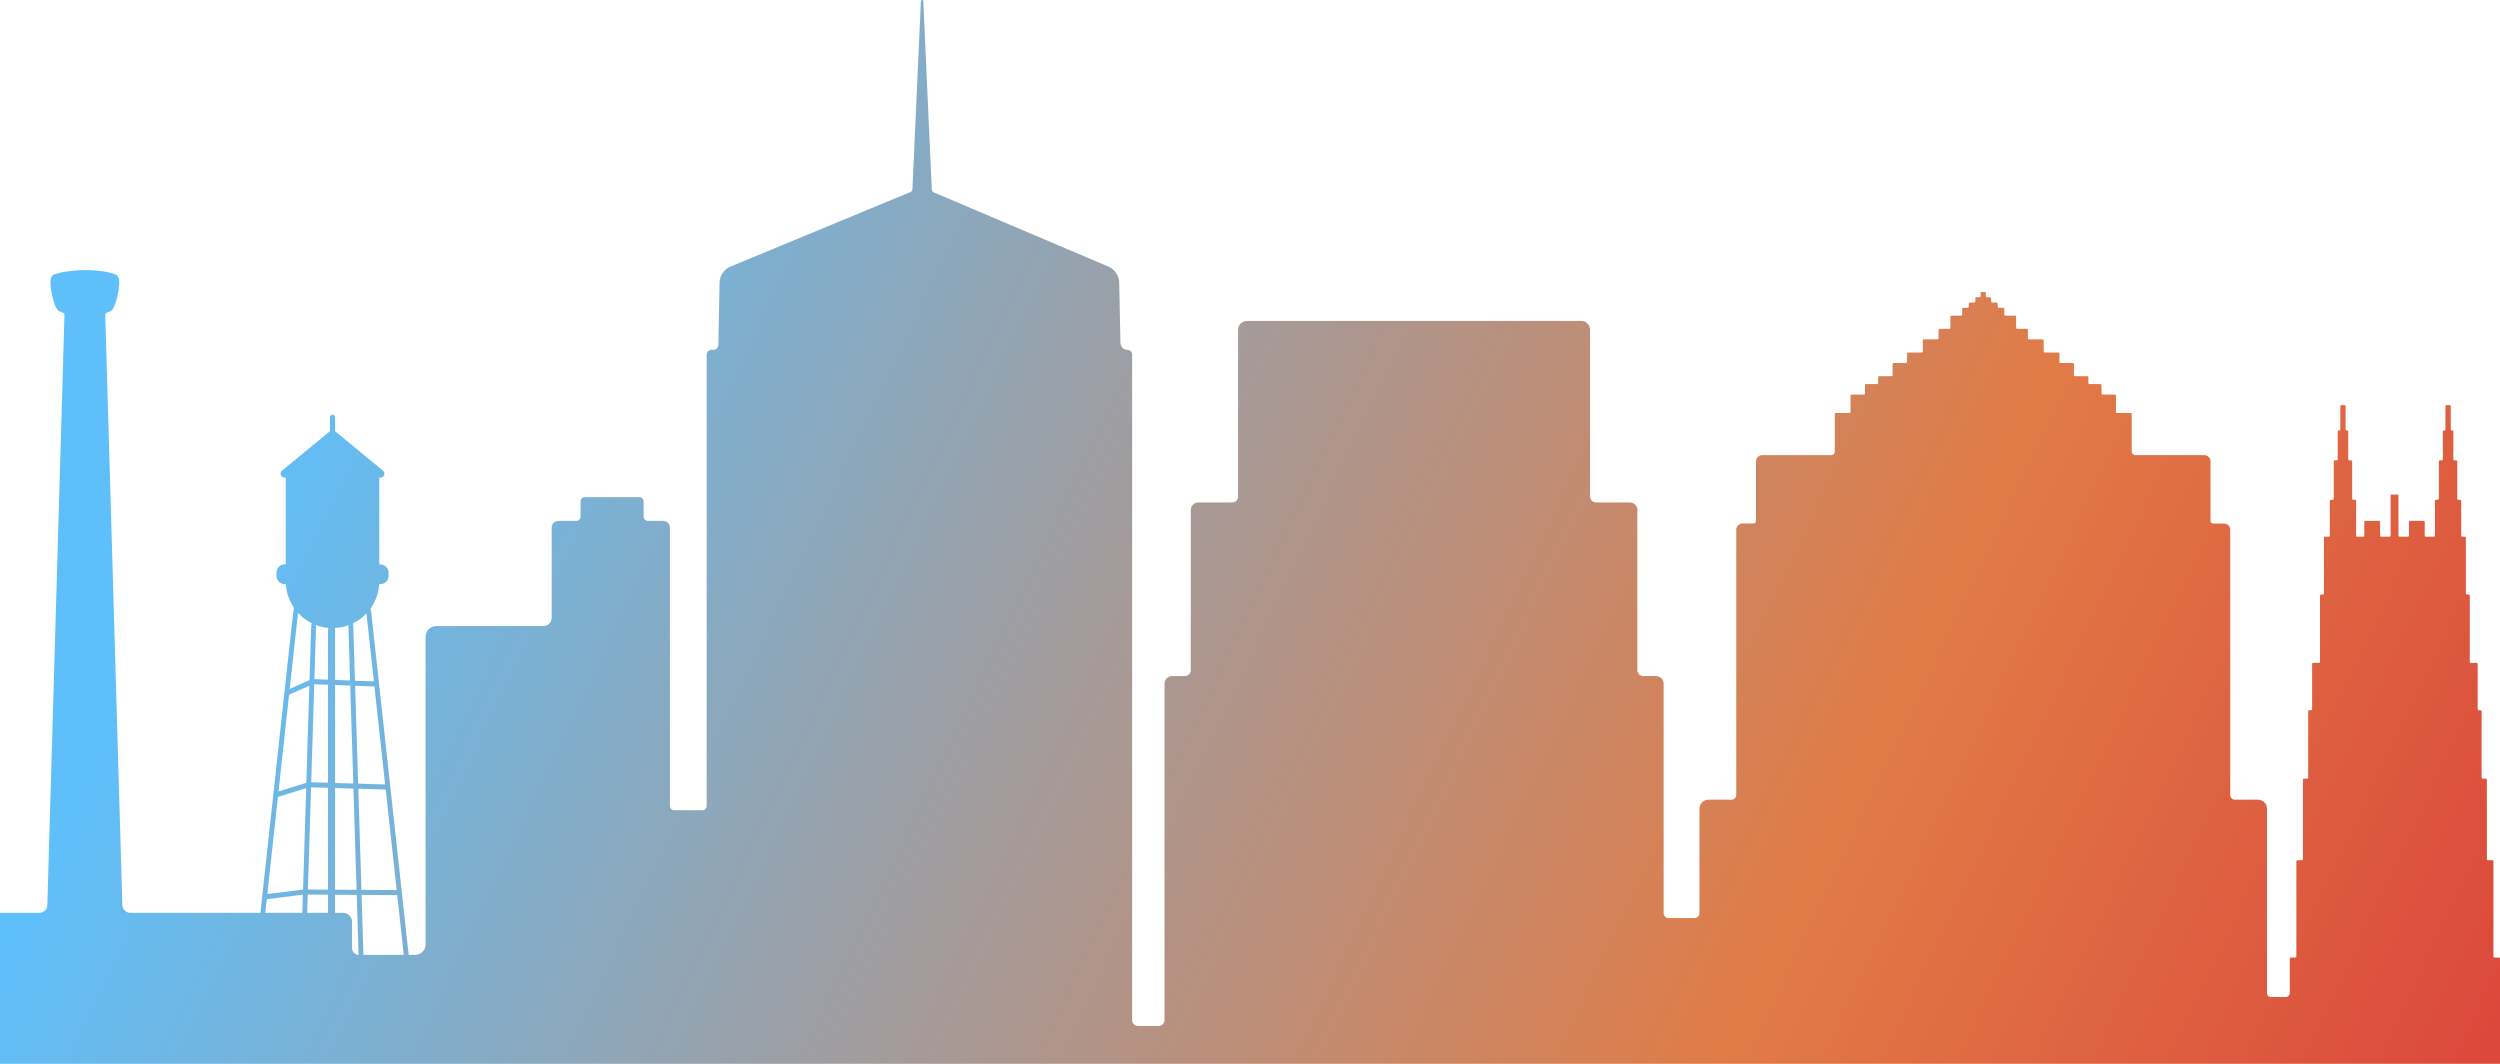
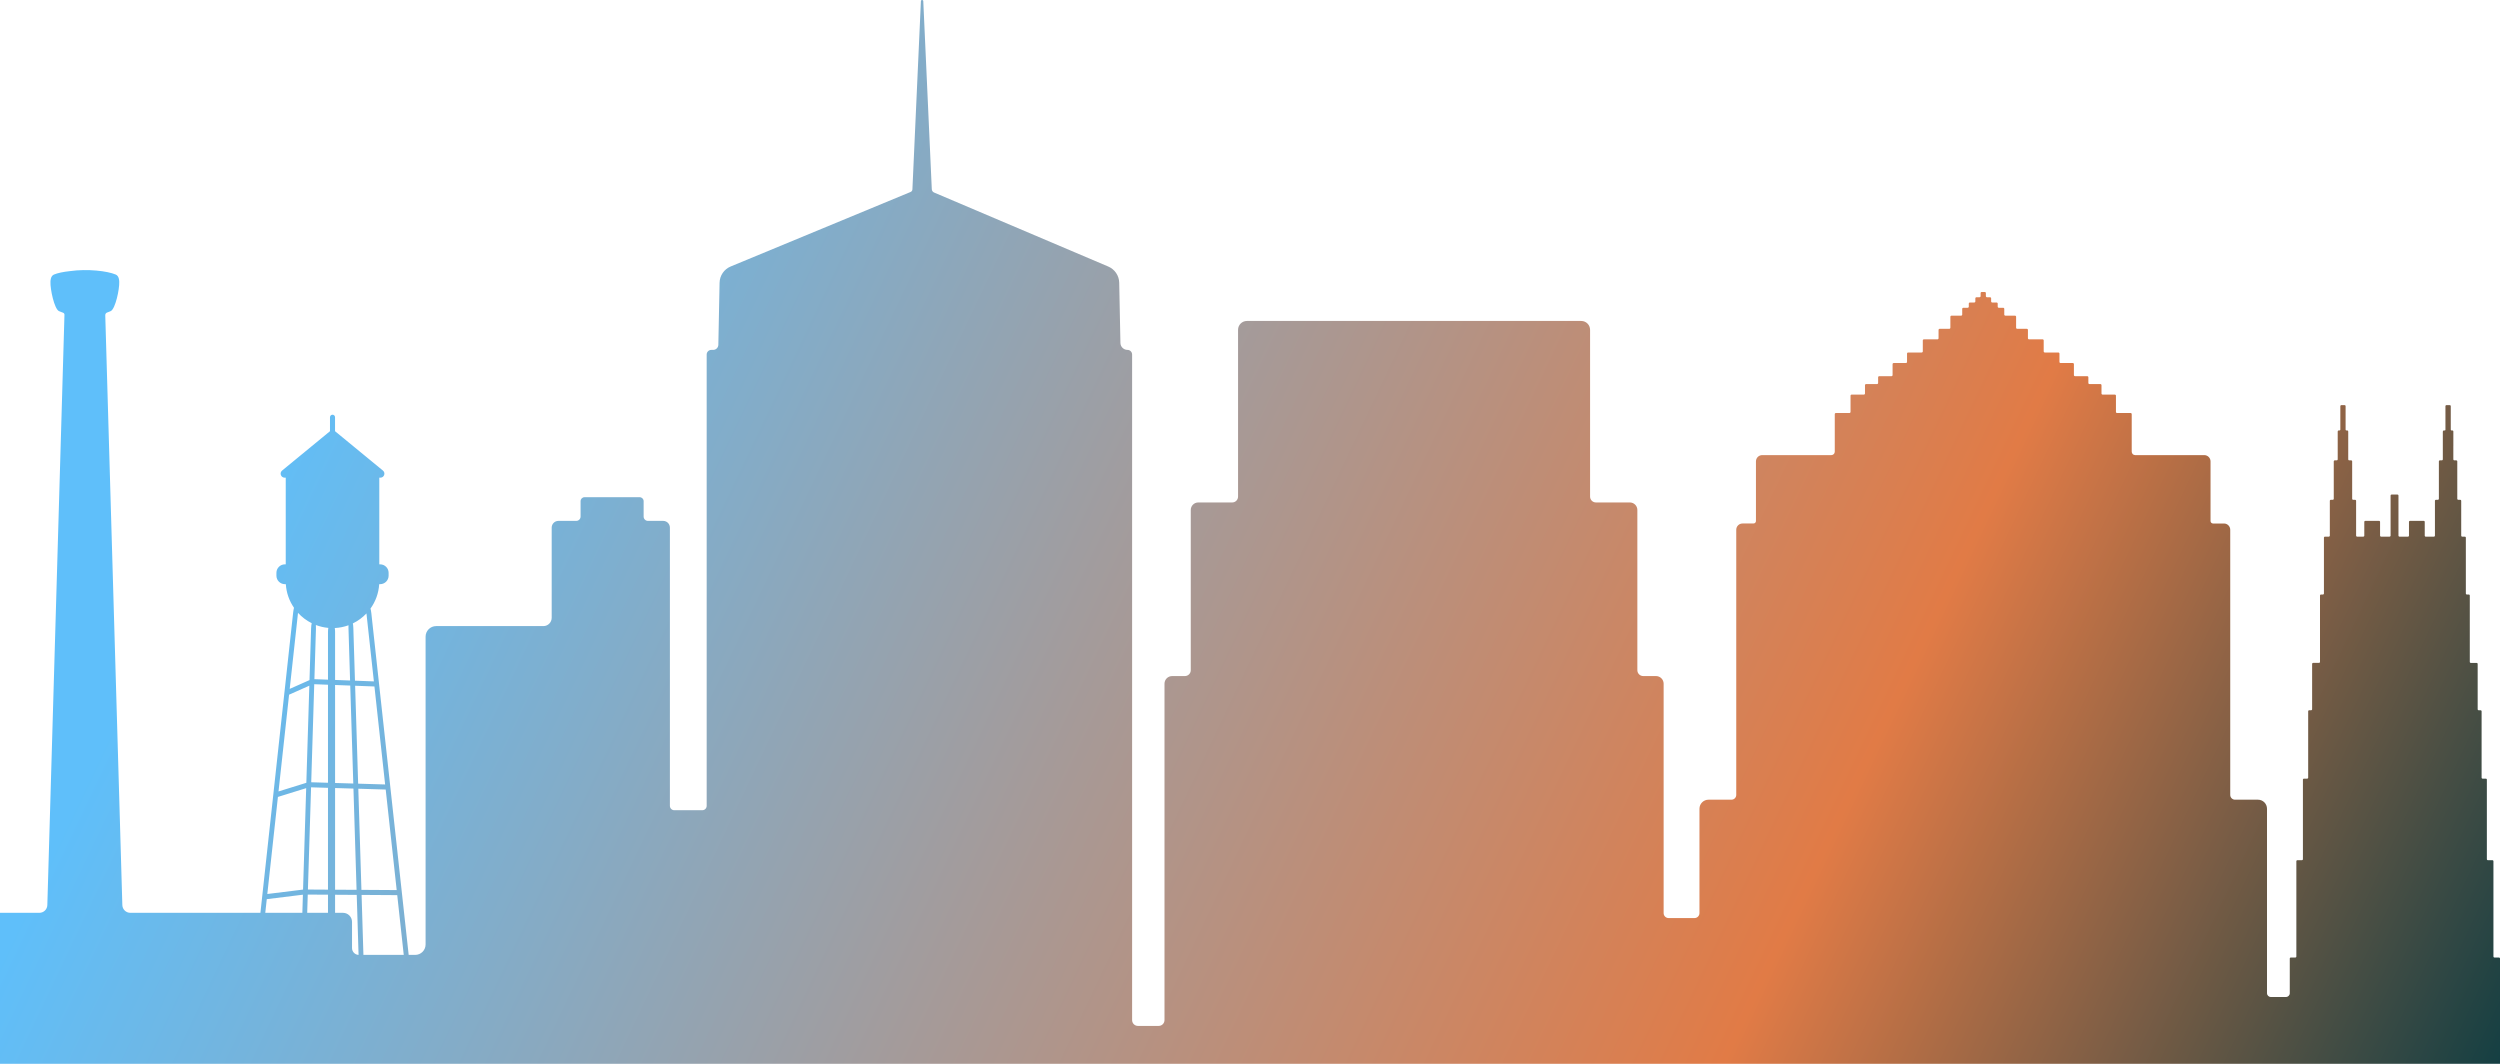
<svg xmlns="http://www.w3.org/2000/svg" width="1920" height="817" viewBox="0 0 1920 817" fill="none">
  <path fill-rule="evenodd" clip-rule="evenodd" d="M1915.66 735.379H1919.29V735.383C1919.68 735.383 1920 735.702 1920 736.093V817H0V701.042H30.236C33.548 701.042 36.249 698.434 36.35 695.122C38.045 636.42 43.333 454.34 48.26 284.689L49.507 241.732C49.524 241.047 49.121 240.438 48.497 240.196C48.148 240.048 47.797 239.918 47.494 239.806C47.343 239.75 47.205 239.699 47.084 239.652C46.3 239.366 45.692 239.144 45.209 238.902C41.699 237.065 38.511 222.133 38.753 216.398C38.793 215.285 38.918 211.912 41.478 210.84C44.203 209.688 48.562 208.757 53.766 208.212C67.266 206.314 82.416 208.112 88.852 210.84C91.415 211.912 91.536 215.282 91.577 216.396V216.398C91.818 222.137 88.63 237.065 85.1 238.902C84.657 239.134 84.065 239.351 83.339 239.618L83.245 239.652C82.963 239.753 82.581 239.894 82.174 240.055C81.345 240.378 80.822 241.188 80.842 242.074L93.956 695.101C94.056 698.414 96.761 701.042 100.069 701.042H199.998L209.968 609.568V609.54L210.024 609.045L218.497 531.265V531.241L218.557 530.842V530.83L224.265 478.417L225.15 470.397C225.311 468.967 225.529 467.754 225.794 466.782C225.79 466.782 225.786 466.774 225.786 466.774C222.184 461.555 219.93 455.345 219.519 448.642H218.791C215.205 448.642 212.29 445.721 212.29 442.134V439.925C212.29 436.334 215.209 433.416 218.791 433.416H219.447V366.853H218.602C217.285 366.853 216.146 366.051 215.704 364.81C215.261 363.577 215.631 362.231 216.646 361.396L253.418 331.17C253.426 331.162 253.43 331.162 253.43 331.162V320.434C253.43 319.366 254.303 318.491 255.37 318.491C256.437 318.491 257.31 319.366 257.31 320.434V331.162C257.318 331.162 257.322 331.17 257.322 331.17L294.09 361.396C295.109 362.231 295.479 363.573 295.04 364.81C294.594 366.051 293.458 366.853 292.142 366.853H291.297V433.416H291.953C295.539 433.416 298.454 436.338 298.454 439.925V442.134C298.454 445.721 295.535 448.642 291.953 448.642H291.225C290.802 455.594 288.387 462.027 284.547 467.363V467.367C284.813 468.338 285.034 469.547 285.195 470.982L286.061 478.982L313.861 733.36H318.864C323.276 733.36 326.854 729.777 326.854 725.36V488.94C326.854 484.483 330.492 480.84 334.944 480.84H417.32C420.842 480.84 423.695 477.982 423.695 474.456V405.225C423.695 402.355 426.014 400.034 428.88 400.034H442.597C444.412 400.034 445.885 398.559 445.885 396.741V384.885C445.885 383.208 447.242 381.854 448.912 381.854H491.283C492.957 381.854 494.31 383.212 494.31 384.885V396.741C494.31 398.559 495.783 400.034 497.598 400.034H509.299C512.165 400.034 514.483 402.355 514.483 405.225V618.898C514.483 620.748 515.98 622.251 517.832 622.251H539.378C541.225 622.251 542.727 620.748 542.727 618.898V272.297C542.727 270.322 544.324 268.722 546.297 268.722H547.71C549.871 268.722 551.646 266.981 551.686 264.841L552.636 217.147C552.737 211.654 556.085 206.762 561.149 204.662L699.347 147.429C700.152 147.094 700.688 146.329 700.728 145.458L707.26 0.862C707.321 -0.29 709.015 -0.29 709.076 0.862L715.616 145.313C715.657 146.442 716.361 147.453 717.411 147.876L851.065 204.662C856.109 206.762 859.458 211.654 859.558 217.127L860.484 263.39C860.544 266.36 862.967 268.722 865.934 268.722C867.886 268.722 869.46 270.322 869.46 272.277V783.439C869.46 785.902 871.456 787.901 873.915 787.901H889.878C892.338 787.901 894.334 785.902 894.334 783.439V525.091C894.334 521.847 896.959 519.219 900.199 519.219H910.008C912.491 519.219 914.508 517.2 914.508 514.713V391.663C914.508 388.475 917.091 385.888 920.275 385.888H946.333C948.817 385.888 950.825 383.873 950.825 381.39V253.302C950.825 249.542 953.868 246.495 957.623 246.495H1214.38C1218.14 246.495 1221.18 249.542 1221.18 253.302V381.39C1221.18 383.873 1223.19 385.884 1225.67 385.884H1251.73C1254.91 385.884 1257.49 388.471 1257.49 391.659V514.709C1257.49 517.196 1259.51 519.215 1261.99 519.215H1271.8C1275.04 519.215 1277.67 521.843 1277.67 525.087V701.268C1277.67 703.367 1279.37 705.072 1281.47 705.072H1301.39C1303.49 705.072 1305.19 703.367 1305.19 701.268V621.107C1305.19 617.274 1308.29 614.163 1312.12 614.163H1329.77C1331.79 614.163 1333.44 612.523 1333.44 610.495V406.853C1333.44 404.197 1335.59 402.045 1338.24 402.045H1346.68C1347.72 402.045 1348.57 401.195 1348.57 400.147V354.352C1348.57 351.684 1350.73 349.524 1353.39 349.524H1406.47C1407.92 349.524 1409.1 348.347 1409.1 346.896V318.048C1409.1 317.58 1409.48 317.197 1409.95 317.197H1420.36C1420.82 317.197 1421.21 316.814 1421.21 316.347V303.902C1421.21 303.434 1421.59 303.051 1422.06 303.051H1431.46C1431.92 303.051 1432.31 302.668 1432.31 302.201V295.817C1432.31 295.354 1432.69 294.971 1433.16 294.971H1441.55C1442.02 294.971 1442.4 294.588 1442.4 294.12V289.756C1442.4 289.292 1442.78 288.909 1443.25 288.909H1452.65C1453.12 288.909 1453.5 288.526 1453.5 288.059V279.656C1453.5 279.188 1453.88 278.806 1454.35 278.806H1463.75C1464.21 278.806 1464.6 278.423 1464.6 277.955V271.571C1464.6 271.104 1464.98 270.721 1465.45 270.721H1475.86C1476.32 270.721 1476.71 270.338 1476.71 269.871V261.468C1476.71 261 1477.09 260.617 1477.55 260.617H1487.96C1488.43 260.617 1488.81 260.234 1488.81 259.767V253.383C1488.81 252.916 1489.2 252.533 1489.66 252.533H1497.05C1497.51 252.533 1497.89 252.15 1497.89 251.682V243.279C1497.89 242.816 1498.28 242.433 1498.74 242.433H1506.13C1506.6 242.433 1506.98 242.05 1506.98 241.583V237.218C1506.98 236.754 1507.36 236.372 1507.83 236.372H1511.18C1511.64 236.372 1512.03 235.989 1512.03 235.521V233.176C1512.03 232.708 1512.41 232.325 1512.88 232.325H1516.22C1516.69 232.325 1517.07 231.942 1517.07 231.475V229.133C1517.07 228.666 1517.45 228.283 1517.92 228.283H1520.26C1520.73 228.283 1521.11 227.9 1521.11 227.432V225.087C1521.11 224.619 1521.49 224.237 1521.96 224.237H1524.3C1524.77 224.237 1525.15 224.619 1525.15 225.087V227.432C1525.15 227.9 1525.53 228.283 1526 228.283H1528.34C1528.81 228.283 1529.19 228.666 1529.19 229.133V231.475C1529.19 231.942 1529.57 232.325 1530.04 232.325H1533.39C1533.85 232.325 1534.24 232.708 1534.24 233.176V235.517C1534.24 235.985 1534.62 236.367 1535.09 236.367H1538.43C1538.9 236.367 1539.28 236.746 1539.28 237.214V241.579C1539.28 242.046 1539.67 242.429 1540.13 242.429H1547.52C1547.99 242.429 1548.37 242.812 1548.37 243.279V251.682C1548.37 252.15 1548.75 252.533 1549.22 252.533H1556.6C1557.07 252.533 1557.45 252.916 1557.45 253.383V259.767C1557.45 260.234 1557.83 260.617 1558.3 260.617H1568.71C1569.17 260.617 1569.56 261 1569.56 261.468V269.871C1569.56 270.338 1569.94 270.721 1570.4 270.721H1580.81C1581.28 270.721 1581.66 271.104 1581.66 271.571V277.955C1581.66 278.423 1582.05 278.806 1582.51 278.806H1591.91C1592.38 278.806 1592.76 279.188 1592.76 279.656V288.059C1592.76 288.526 1593.15 288.909 1593.61 288.909H1603.02C1603.48 288.909 1603.86 289.288 1603.86 289.756V294.12C1603.86 294.588 1604.24 294.971 1604.71 294.971H1613.1C1613.57 294.971 1613.95 295.354 1613.95 295.821V302.205C1613.95 302.672 1614.33 303.055 1614.8 303.055H1624.2C1624.67 303.055 1625.05 303.438 1625.05 303.906V316.351C1625.05 316.818 1625.43 317.201 1625.9 317.201H1636.31C1636.78 317.201 1637.16 317.584 1637.16 318.052V346.9C1637.16 348.351 1638.33 349.528 1639.78 349.528H1692.87C1695.53 349.528 1697.69 351.688 1697.69 354.356V400.151C1697.69 401.199 1698.54 402.049 1699.58 402.049H1708.02C1710.67 402.049 1712.82 404.201 1712.82 406.857V610.499C1712.82 612.523 1714.46 614.167 1716.48 614.167H1734.13C1737.96 614.167 1741.06 617.274 1741.06 621.111V762.789C1741.06 764.385 1742.36 765.678 1743.95 765.678H1755.67C1757.26 765.678 1758.55 764.385 1758.55 762.789V736.085C1758.55 735.694 1758.87 735.375 1759.26 735.375H1762.89C1763.28 735.375 1763.6 735.057 1763.6 734.666V661.332C1763.6 660.941 1763.91 660.623 1764.31 660.623H1767.94C1768.33 660.623 1768.64 660.309 1768.64 659.918V598.707C1768.64 598.316 1768.96 598.002 1769.35 598.002H1771.97C1772.36 598.002 1772.68 597.683 1772.68 597.292V546.181C1772.68 545.79 1773 545.476 1773.39 545.476H1775C1775.39 545.476 1775.71 545.158 1775.71 544.767V509.817C1775.71 509.426 1776.02 509.107 1776.41 509.107H1781.05C1781.44 509.107 1781.76 508.793 1781.76 508.402V457.291C1781.76 456.9 1782.08 456.582 1782.47 456.582H1784.08C1784.47 456.582 1784.78 456.268 1784.78 455.877V412.846C1784.78 412.459 1785.1 412.141 1785.49 412.141H1788.6C1788.99 412.141 1789.31 411.822 1789.31 411.432V384.562C1789.31 384.171 1789.62 383.853 1790.01 383.853H1791.63C1792.02 383.853 1792.33 383.538 1792.33 383.148V354.259C1792.33 353.868 1792.65 353.554 1793.04 353.554H1794.65C1795.04 353.554 1795.36 353.235 1795.36 352.844V331.331H1795.4V331.323C1795.4 330.908 1795.73 330.573 1796.15 330.573H1796.8C1797.12 330.573 1797.38 330.316 1797.38 329.997V311.837C1797.38 311.446 1797.7 311.128 1798.09 311.128H1800.71C1801.1 311.128 1801.42 311.446 1801.42 311.837V329.997C1801.42 330.316 1801.68 330.573 1802 330.573H1802.65C1803.07 330.573 1803.4 330.908 1803.4 331.323V331.331H1803.44V352.844C1803.44 353.235 1803.75 353.554 1804.14 353.554H1805.76C1806.14 353.554 1806.46 353.868 1806.46 354.259V383.148C1806.46 383.538 1806.78 383.853 1807.17 383.853H1808.79C1809.18 383.853 1809.49 384.171 1809.49 384.562V411.432C1809.49 411.822 1809.81 412.141 1810.2 412.141H1815.08C1815.47 412.141 1815.78 411.822 1815.78 411.432V400.723C1815.78 400.332 1816.1 400.018 1816.49 400.018H1827.19C1827.58 400.018 1827.89 400.332 1827.89 400.723V411.432C1827.89 411.822 1828.21 412.141 1828.6 412.141H1835.26C1835.65 412.141 1835.97 411.822 1835.97 411.432V380.524C1835.97 380.133 1836.28 379.819 1836.67 379.819H1841.32C1841.7 379.819 1842.02 380.133 1842.02 380.524V411.432C1842.02 411.822 1842.34 412.141 1842.73 412.141H1849.39C1849.78 412.141 1850.09 411.822 1850.09 411.432V400.723C1850.09 400.332 1850.41 400.018 1850.8 400.018H1861.49C1861.88 400.018 1862.2 400.332 1862.2 400.723V411.432C1862.2 411.822 1862.51 412.141 1862.91 412.141H1869.32C1869.71 412.141 1870.03 411.822 1870.03 411.432V384.562C1870.03 384.171 1870.34 383.853 1870.73 383.853H1872.35C1872.74 383.853 1873.06 383.538 1873.06 383.148V354.259C1873.06 353.868 1873.37 353.554 1873.76 353.554H1875.38C1875.77 353.554 1876.09 353.235 1876.09 352.844V331.331H1876.17V331.323C1876.17 330.908 1876.51 330.573 1876.92 330.573H1877.58C1877.81 330.573 1878.01 330.432 1878.1 330.235V311.841C1878.1 311.45 1878.42 311.132 1878.81 311.132H1881.48C1881.87 311.132 1882.19 311.45 1882.19 311.841V330.001C1882.19 330.32 1882.45 330.578 1882.76 330.578H1883.42C1883.84 330.578 1884.17 330.912 1884.17 331.327V342.676H1884.16V352.848C1884.16 353.239 1884.48 353.558 1884.87 353.558H1886.48C1886.87 353.558 1887.19 353.872 1887.19 354.263V383.152C1887.19 383.542 1887.5 383.857 1887.89 383.857H1889.51C1889.9 383.857 1890.21 384.175 1890.21 384.566V411.436C1890.21 411.826 1890.53 412.145 1890.92 412.145H1893.06C1893.45 412.145 1893.77 412.459 1893.77 412.85V455.881C1893.77 456.272 1894.08 456.586 1894.47 456.586H1896.09C1896.48 456.586 1896.8 456.904 1896.8 457.295V508.406C1896.8 508.797 1897.11 509.112 1897.5 509.112H1902.14C1902.53 509.112 1902.85 509.43 1902.85 509.821V544.771C1902.85 545.162 1903.16 545.48 1903.55 545.48H1905.17C1905.55 545.48 1905.87 545.794 1905.87 546.185V597.297C1905.87 597.687 1906.19 598.006 1906.58 598.006H1909.21C1909.6 598.006 1909.91 598.32 1909.91 598.711V659.922C1909.91 660.313 1910.23 660.627 1910.62 660.627H1914.25C1914.64 660.627 1914.96 660.945 1914.96 661.336V734.67C1914.96 735.061 1915.27 735.379 1915.66 735.379ZM271.325 601.746L268.983 526.514L257.342 526.079V601.331L271.325 601.746ZM271.446 605.631L257.342 605.212V683.289L273.845 683.39V683.382L271.446 605.631ZM287.566 527.207L272.738 526.655L275.056 601.851L295.777 602.467L287.566 527.207ZM281.44 471.111C278.469 474.258 274.931 476.866 270.999 478.776L271.003 478.78C271.184 479.747 271.325 480.94 271.365 482.375L271.607 490.194L272.613 522.766L287.139 523.31V523.302L282.337 479.385L281.468 471.385C281.448 471.284 281.448 471.203 281.448 471.103L281.44 471.111ZM267.646 480.203C264.338 481.416 260.796 482.145 257.117 482.327H257.101V482.335C257.262 483.161 257.342 484.152 257.342 485.265V522.198L268.862 522.629L267.872 490.319L267.63 482.5C267.61 481.654 267.61 480.888 267.65 480.203H267.646ZM255.382 334.604L255.366 334.588H255.362L255.346 334.604H255.382ZM242.413 490.593V490.597L241.464 521.597L251.896 521.988V485.261C251.896 484.092 251.997 483.084 252.158 482.218H252.15C248.813 481.924 245.613 481.166 242.603 480.013H242.595C242.675 480.824 242.695 481.75 242.655 482.798L242.413 490.593ZM227.988 478.821L222.498 529.061L222.502 529.069L237.692 522.31L238.682 490.5L238.924 482.682C238.984 481.001 239.145 479.671 239.387 478.619V478.607C235.406 476.624 231.844 473.916 228.873 470.667C228.872 470.684 228.868 470.703 228.864 470.722C228.859 470.749 228.853 470.777 228.853 470.8L227.988 478.821ZM203.733 701.038H232.202L232.206 701.042L232.629 687.13L204.884 690.547V690.555L203.733 701.038ZM235.148 605.305V605.3V605.296L213.438 612.043V612.051L205.303 686.573V686.586L232.745 683.2L235.148 605.305ZM213.904 607.823V607.827L235.269 601.19L237.571 526.611V526.599L222.015 533.522L213.904 607.823ZM235.933 701.038H251.892V701.034V687.13L236.356 687.037L235.933 701.038ZM236.477 683.16L251.892 683.253V605.051L238.9 604.664L236.477 683.16ZM239.02 600.783L251.892 601.165V601.161V525.869L241.339 525.474V525.482L239.02 600.783ZM270.355 708.01V728.129H270.359C270.359 730.95 272.589 733.251 275.382 733.356L273.969 687.283V687.275L257.342 687.17V701.042H263.396C267.24 701.042 270.355 704.161 270.355 708.01ZM296.22 606.364L275.177 605.74V605.748L275.181 605.744L277.58 683.41L304.656 683.579L296.22 606.372V606.364ZM277.697 687.303L279.109 733.36H310.078L305.075 687.464L277.697 687.295V687.303Z" fill="url(#paint0_linear_360_33)" />
  <defs>
    <linearGradient id="paint0_linear_360_33" x1="72.99" y1="159.74" x2="1894.66" y2="1025.2" gradientUnits="userSpaceOnUse">
      <stop offset="0.09" stop-color="#5FBFFA" />
      <stop offset="0.7" stop-color="#E17B46" />
-       <stop offset="0.99" stop-color="#DB433B" />
+       <stop offset="0.99" stop-color="#033A43" />
    </linearGradient>
  </defs>
</svg>
